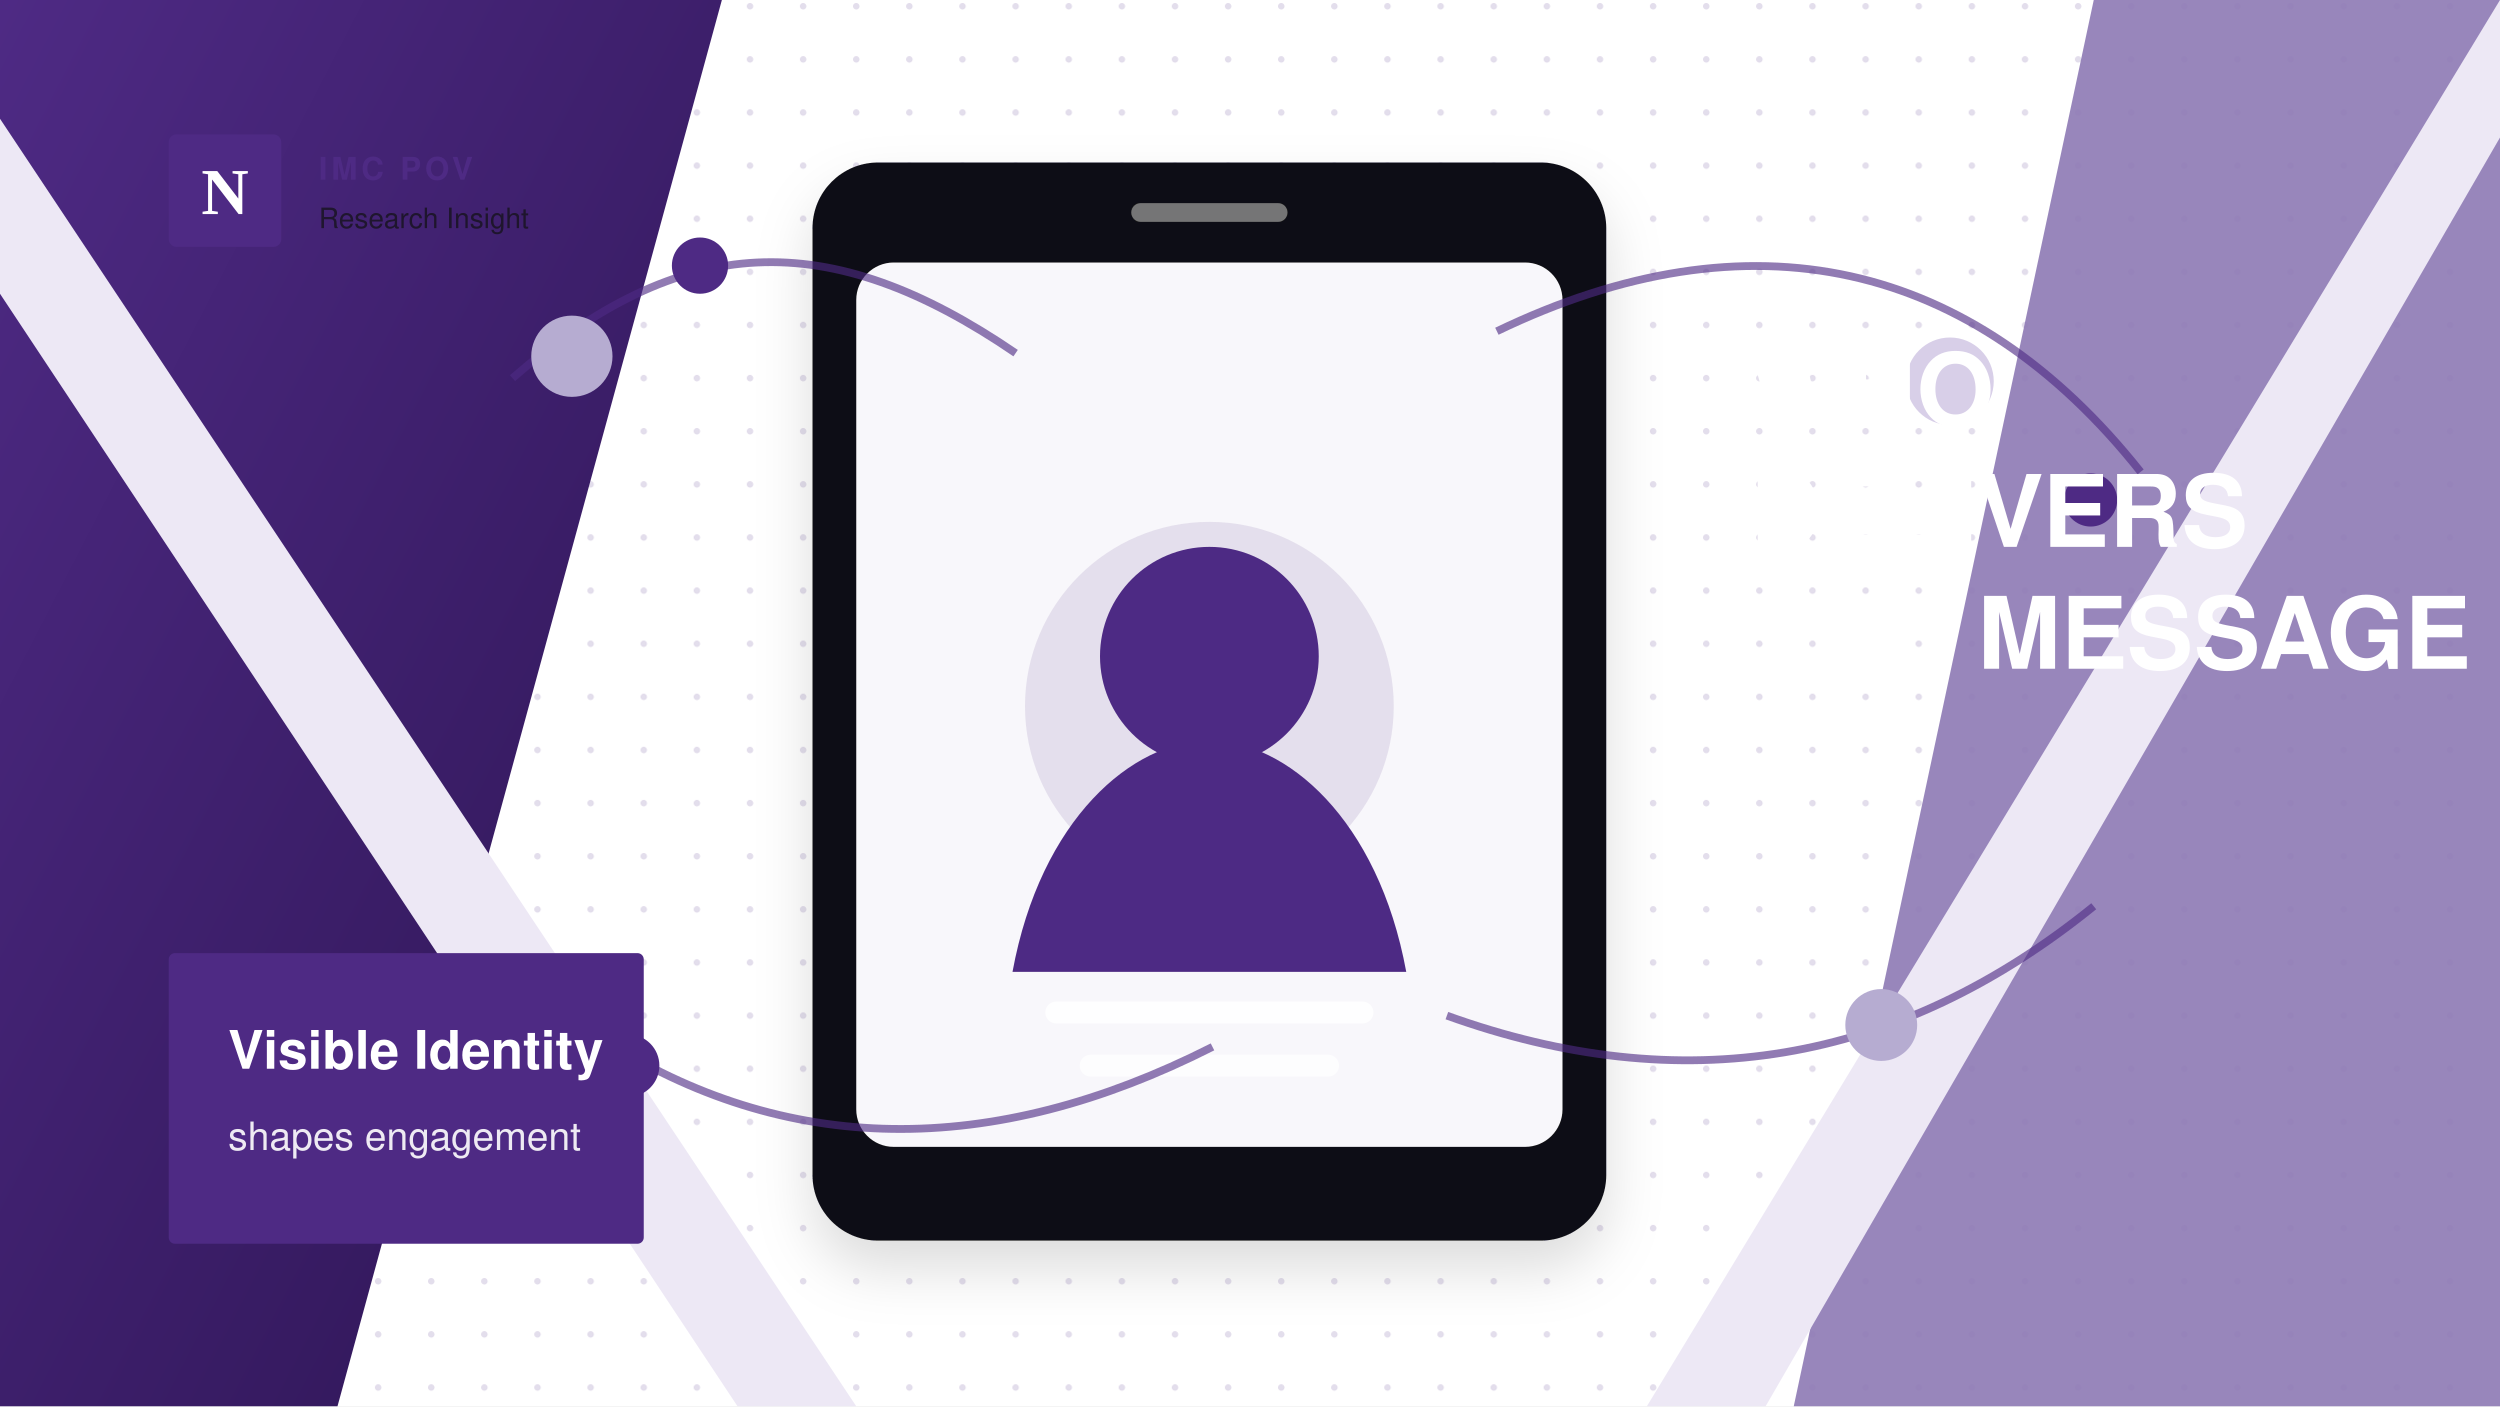
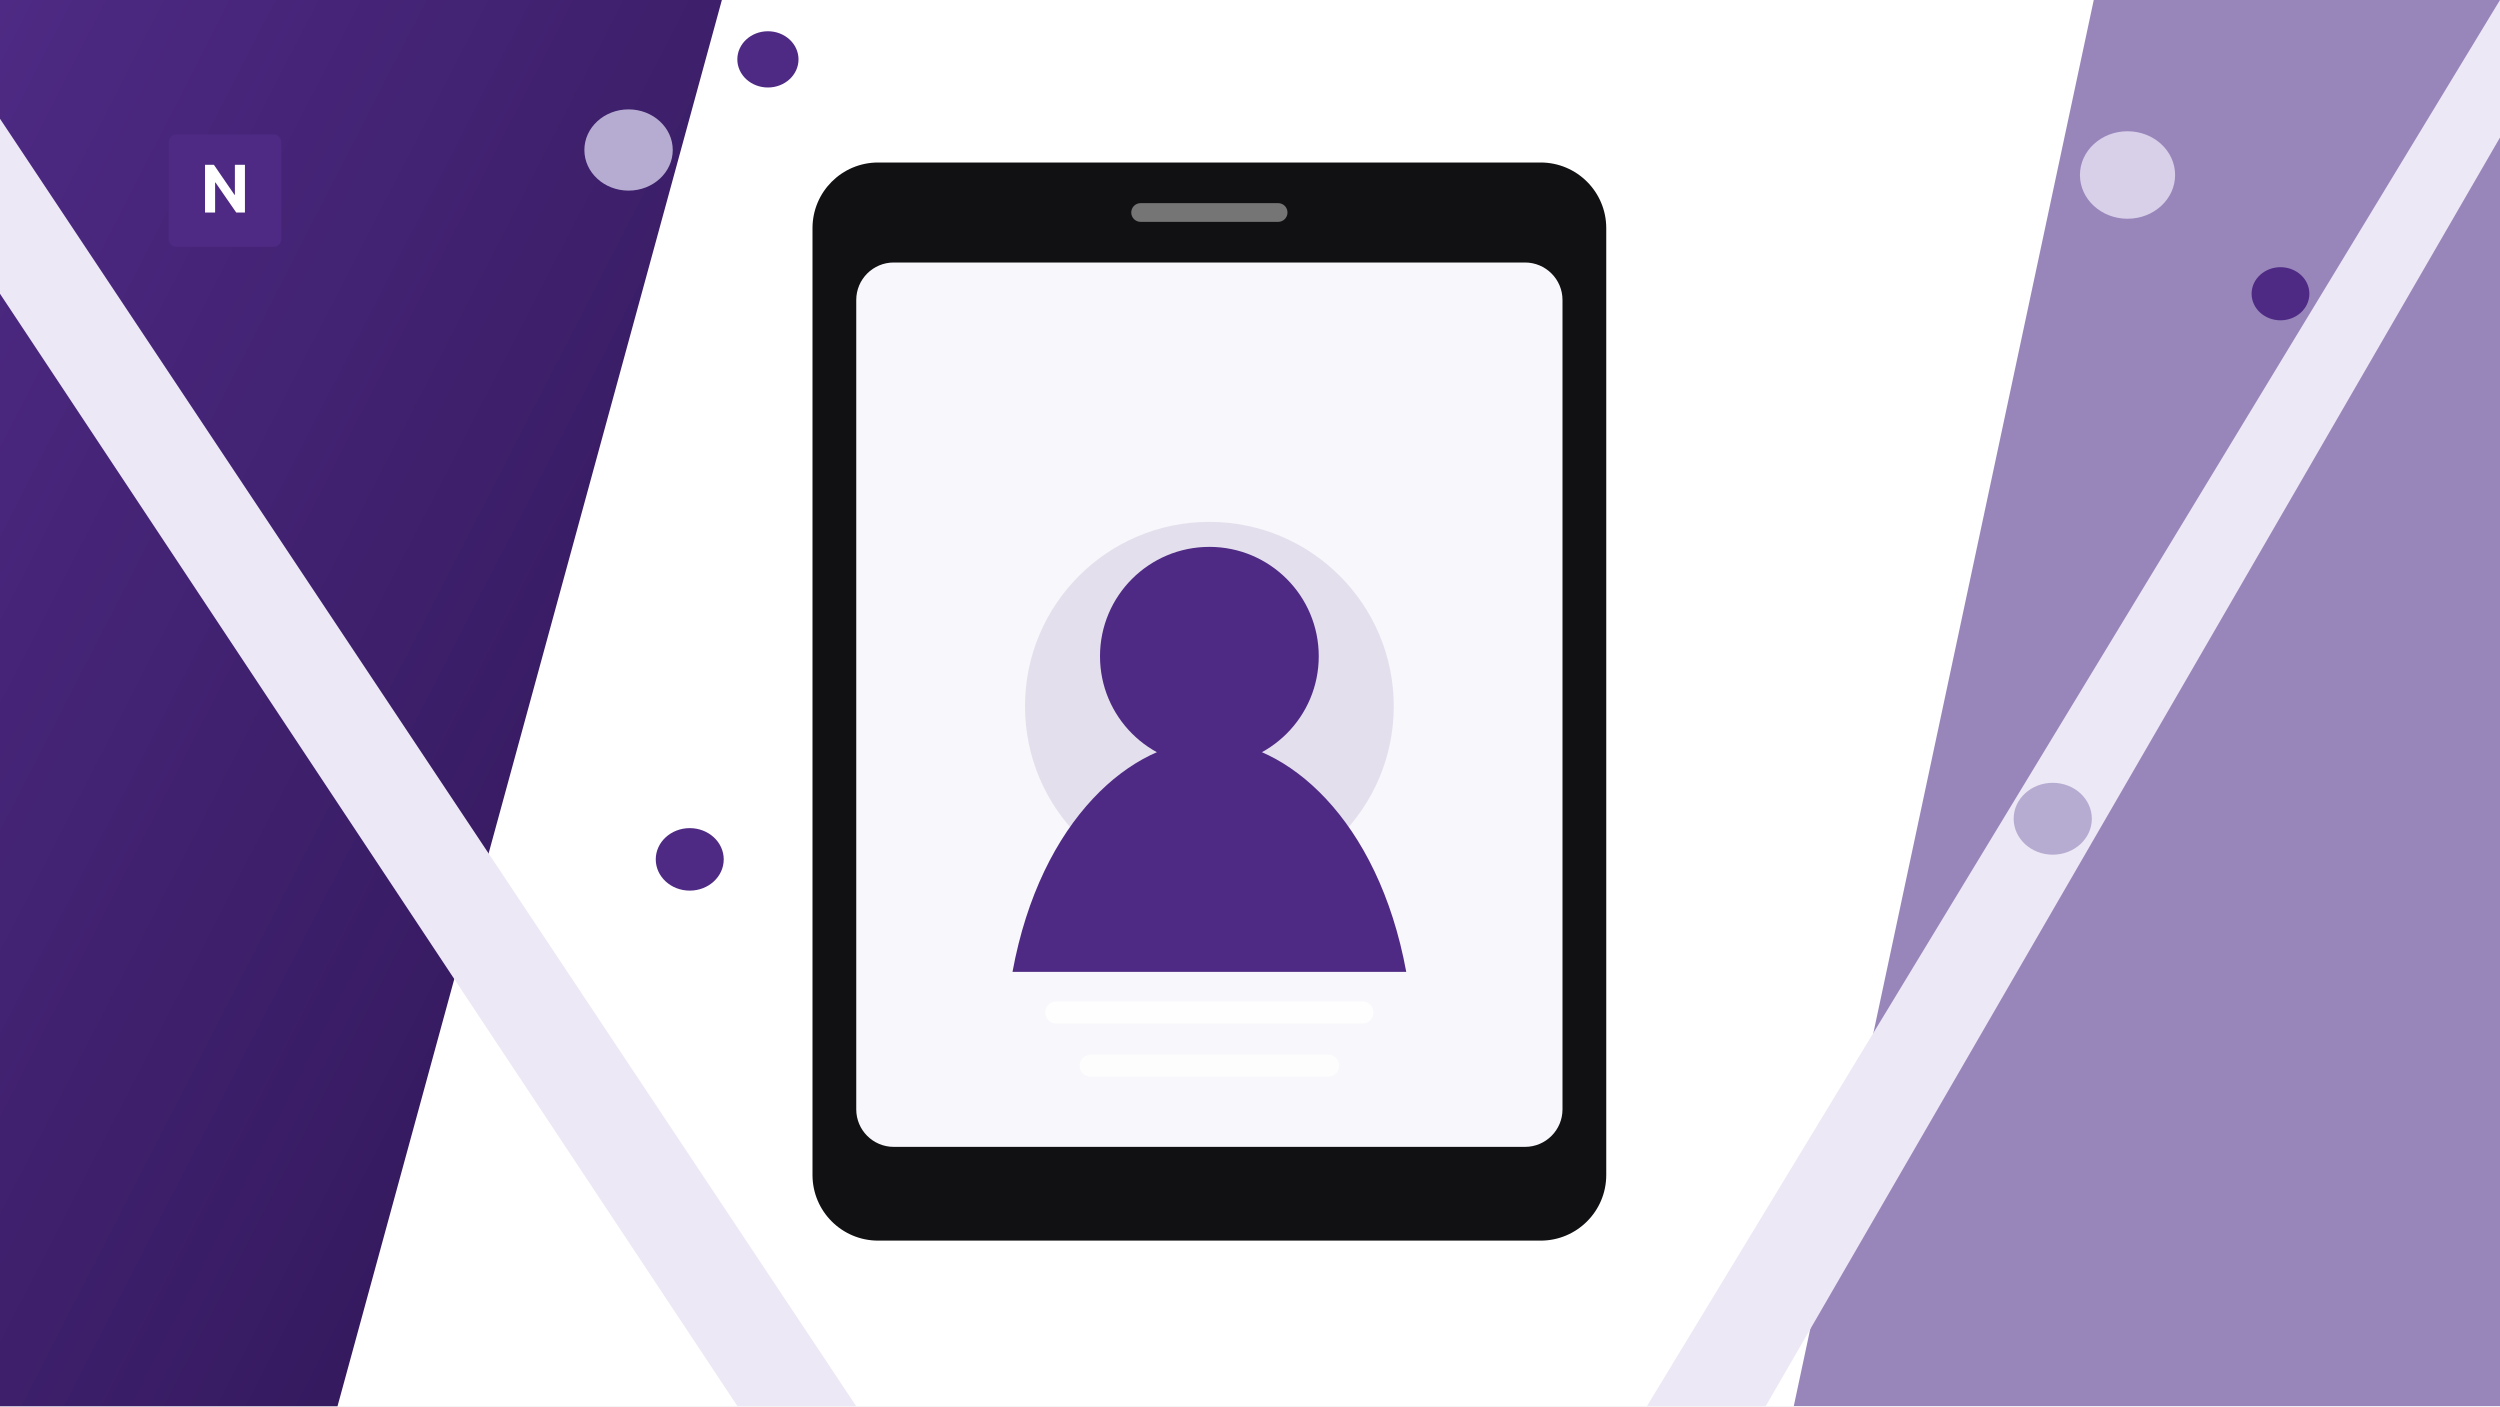
- <svg xmlns="http://www.w3.org/2000/svg" viewBox="0 0 1600 900" role="img" aria-labelledby="title desc">
+ <svg xmlns="http://www.w3.org/2000/svg" width="1600" height="900" viewBox="0 0 1600 900" fill="none">
+   <rect width="1600" height="900" fill="#F5F5F5" />
+   <g clip-path="url(#clip0_1_2)">
+     <path d="M1600 0H0V900H1600V0Z" fill="white" />
+     <path d="M0 0H462L216 900H0V0Z" fill="url(#paint0_linear_1_2)" />
+     <path opacity="0.92" d="M1340 0H1600V900H1148L1340 0Z" fill="#8F7CB5" />
+     <path d="M0 76L548 900H472L0 188V76Z" fill="#EDE8F5" />
+     <path d="M1600 88L1130 900H1054L1600 0V88Z" fill="#EDE8F5" />
+     <path d="M986 104H562C538.804 104 520 122.804 520 146V752C520 775.196 538.804 794 562 794H986C1009.2 794 1028 775.196 1028 752V146C1028 122.804 1009.2 104 986 104Z" fill="#111113" />
+     <path d="M976 168H572C558.745 168 548 178.745 548 192V710C548 723.255 558.745 734 572 734H976C989.255 734 1000 723.255 1000 710V192C1000 178.745 989.255 168 976 168Z" fill="#F8F7FB" />
+     <path opacity="0.42" d="M818 130H730C726.686 130 724 132.686 724 136C724 139.314 726.686 142 730 142H818C821.314 142 824 139.314 824 136C824 132.686 821.314 130 818 130Z" fill="white" />
+     <path opacity="0.12" d="M774 570C839.17 570 892 517.17 892 452C892 386.83 839.17 334 774 334C708.83 334 656 386.83 656 452C656 517.17 708.83 570 774 570Z" fill="#4E2A84" />
+     <path d="M774 490C812.66 490 844 458.66 844 420C844 381.34 812.66 350 774 350C735.34 350 704 381.34 704 420C704 458.66 735.34 490 774 490Z" fill="#4E2A84" />
+     <path d="M648 622C666 524 725 474 774 474C823 474 882 524 900 622" fill="#4E2A84" />
+     <g opacity="0.88">
+       <path d="M676 648H872H676Z" fill="black" />
+       <path d="M676 648H872" stroke="white" stroke-width="14" stroke-linecap="round" />
+     </g>
+     <g opacity="0.72">
+       <path d="M698 682H850H698Z" fill="black" />
+       <path d="M698 682H850" stroke="white" stroke-width="14" stroke-linecap="round" />
+     </g>
+     <path d="M402.28 122C417.898 122 430.56 110.359 430.56 96C430.56 81.641 417.898 70 402.28 70C386.661 70 374 81.641 374 96C374 110.359 386.661 122 402.28 122Z" fill="#B6ACD1" />
+     <path d="M491.47 56C502.283 56 511.048 47.941 511.048 38C511.048 28.059 502.283 20 491.47 20C480.657 20 471.892 28.059 471.892 38C471.892 47.941 480.657 56 491.47 56Z" fill="#4E2A84" />
+     <path d="M1361.62 140C1378.44 140 1392.07 127.464 1392.07 112C1392.07 96.536 1378.44 84 1361.62 84C1344.8 84 1331.16 96.536 1331.16 112C1331.16 127.464 1344.8 140 1361.62 140Z" fill="#D8CFE8" />
+     <path d="M1459.51 205C1469.72 205 1478 197.389 1478 188C1478 178.611 1469.72 171 1459.51 171C1449.3 171 1441.02 178.611 1441.02 188C1441.02 197.389 1449.3 205 1459.51 205Z" fill="#4E2A84" />
+     <path d="M441.436 570C453.451 570 463.19 561.046 463.19 550C463.19 538.954 453.451 530 441.436 530C429.422 530 419.683 538.954 419.683 550C419.683 561.046 429.422 570 441.436 570Z" fill="#4E2A84" />
+     <path d="M1313.76 547C1327.58 547 1338.78 536.703 1338.78 524C1338.78 511.297 1327.58 501 1313.76 501C1299.94 501 1288.74 511.297 1288.74 524C1288.74 536.703 1299.94 547 1313.76 547Z" fill="#B6ACD1" />
+     <path d="M175 86H113C110.239 86 108 88.239 108 91V153C108 155.761 110.239 158 113 158H175C177.761 158 180 155.761 180 153V91C180 88.239 177.761 86 175 86Z" fill="#4E2A84" />
+     <path d="M156.761 105.455V136H151.183L137.894 116.775H137.671V136H131.212V105.455H136.88L150.065 124.665H150.333V105.455H156.761Z" fill="white" />
+   </g>
  <defs>
-     <linearGradient id="purpleField" x1="0" x2="1" y1="0" y2="1">
-       <stop offset="0" stop-color="#4E2A84" />
+     <linearGradient id="paint0_linear_1_2" x1="0" y1="0" x2="731.296" y2="375.398" gradientUnits="userSpaceOnUse">
+       <stop stop-color="#4E2A84" />
      <stop offset="1" stop-color="#2C1452" />
    </linearGradient>
-     <linearGradient id="softLavender" x1="0" x2="1" y1="0" y2="1">
-       <stop offset="0" stop-color="#E7E0F3" />
-       <stop offset="1" stop-color="#B6ACD1" />
-     </linearGradient>
-     <pattern id="dotGrid" width="34" height="34" patternUnits="userSpaceOnUse">
-       <circle cx="4" cy="4" r="2.1" fill="#4E2A84" opacity=".16" />
-     </pattern>
-     <filter id="softShadow" x="-20%" y="-20%" width="140%" height="140%">
-       <feDropShadow dx="0" dy="18" stdDeviation="18" flood-color="#111113" flood-opacity=".14" />
-     </filter>
+     <clipPath id="clip0_1_2">
+       <rect width="1600" height="900" fill="white" />
+     </clipPath>
  </defs>
-   <rect width="1600" height="900" fill="#FFFFFF" />
-   <rect width="1600" height="900" fill="url(#dotGrid)" />
-   <path d="M0 0H462L216 900H0Z" fill="url(#purpleField)" />
-   <path d="M1340 0H1600V900H1148Z" fill="#8F7CB5" opacity=".92" />
-   <path d="M0 76L548 900H472L0 188Z" fill="#EDE8F5" />
-   <path d="M1600 88L1130 900H1054L1600 0Z" fill="#EDE8F5" />
-   <g transform="translate(520 104)" filter="url(#softShadow)">
-     <rect x="0" y="0" width="508" height="690" rx="42" fill="#111113" />
-     <rect x="28" y="64" width="452" height="566" rx="24" fill="#F8F7FB" />
-     <rect x="204" y="26" width="100" height="12" rx="6" fill="#FFFFFF" opacity=".42" />
-     <circle cx="254" cy="348" r="118" fill="#4E2A84" opacity=".12" />
-     <circle cx="254" cy="316" r="70" fill="#4E2A84" />
-     <path d="M128 518c18-98 77-148 126-148s108 50 126 148" fill="#4E2A84" />
-     <path d="M156 544h196" stroke="#FFFFFF" stroke-width="14" stroke-linecap="round" opacity=".88" />
-     <path d="M178 578h152" stroke="#FFFFFF" stroke-width="14" stroke-linecap="round" opacity=".72" />
-   </g>
-   <g fill="none" stroke="#4E2A84" stroke-width="5" opacity=".62">
-     <path d="M328 242C436 148 530 144 650 226" />
-     <path d="M958 212c162-78 304-46 412 90" />
-     <path d="M384 664c118 76 250 78 392 6" />
-     <path d="M926 650c150 54 288 32 414-70" />
-   </g>
-   <g>
-     <circle cx="366" cy="228" r="26" fill="#B6ACD1" />
-     <circle cx="448" cy="170" r="18" fill="#4E2A84" />
-     <circle cx="1248" cy="244" r="28" fill="#D8CFE8" />
-     <circle cx="1338" cy="320" r="17" fill="#4E2A84" />
-     <circle cx="402" cy="682" r="20" fill="#4E2A84" />
-     <circle cx="1204" cy="656" r="23" fill="#B6ACD1" />
-   </g>
-   <g transform="translate(108 610)">
-     <rect x="0" y="0" width="304" height="186" rx="4" fill="#4E2A84" />
-     <text x="38" y="74" font-family="Poppins, Helvetica, Arial, sans-serif" font-size="34" font-weight="700" fill="#FFFFFF">Visible Identity</text>
-     <text x="38" y="126" font-family="Poppins, Helvetica, Arial, sans-serif" font-size="25" fill="#FFFFFF" opacity=".9">shapes engagement</text>
-   </g>
-   <g transform="translate(1120 272)">
-     <text x="0" y="0" font-family="Poppins, Helvetica, Arial, sans-serif" font-size="64" font-weight="700" fill="#FFFFFF">WHO</text>
-     <text x="0" y="78" font-family="Poppins, Helvetica, Arial, sans-serif" font-size="64" font-weight="700" fill="#FFFFFF">DELIVERS</text>
-     <text x="0" y="156" font-family="Poppins, Helvetica, Arial, sans-serif" font-size="64" font-weight="700" fill="#FFFFFF">THE MESSAGE</text>
-   </g>
-   <g transform="translate(108 86)">
-     <rect width="72" height="72" rx="5" fill="#4E2A84" />
-     <text x="36" y="51" text-anchor="middle" font-family="Georgia, 'Times New Roman', serif" font-size="42" font-weight="700" fill="#FFFFFF">N</text>
-     <text x="96" y="29" font-family="Poppins, Helvetica, Arial, sans-serif" font-size="20" font-weight="700" letter-spacing="2.5" fill="#4E2A84">IMC POV</text>
-     <text x="96" y="60" font-family="Poppins, Helvetica, Arial, sans-serif" font-size="18" fill="#111113" opacity=".72">Research Insight</text>
-   </g>
</svg>
